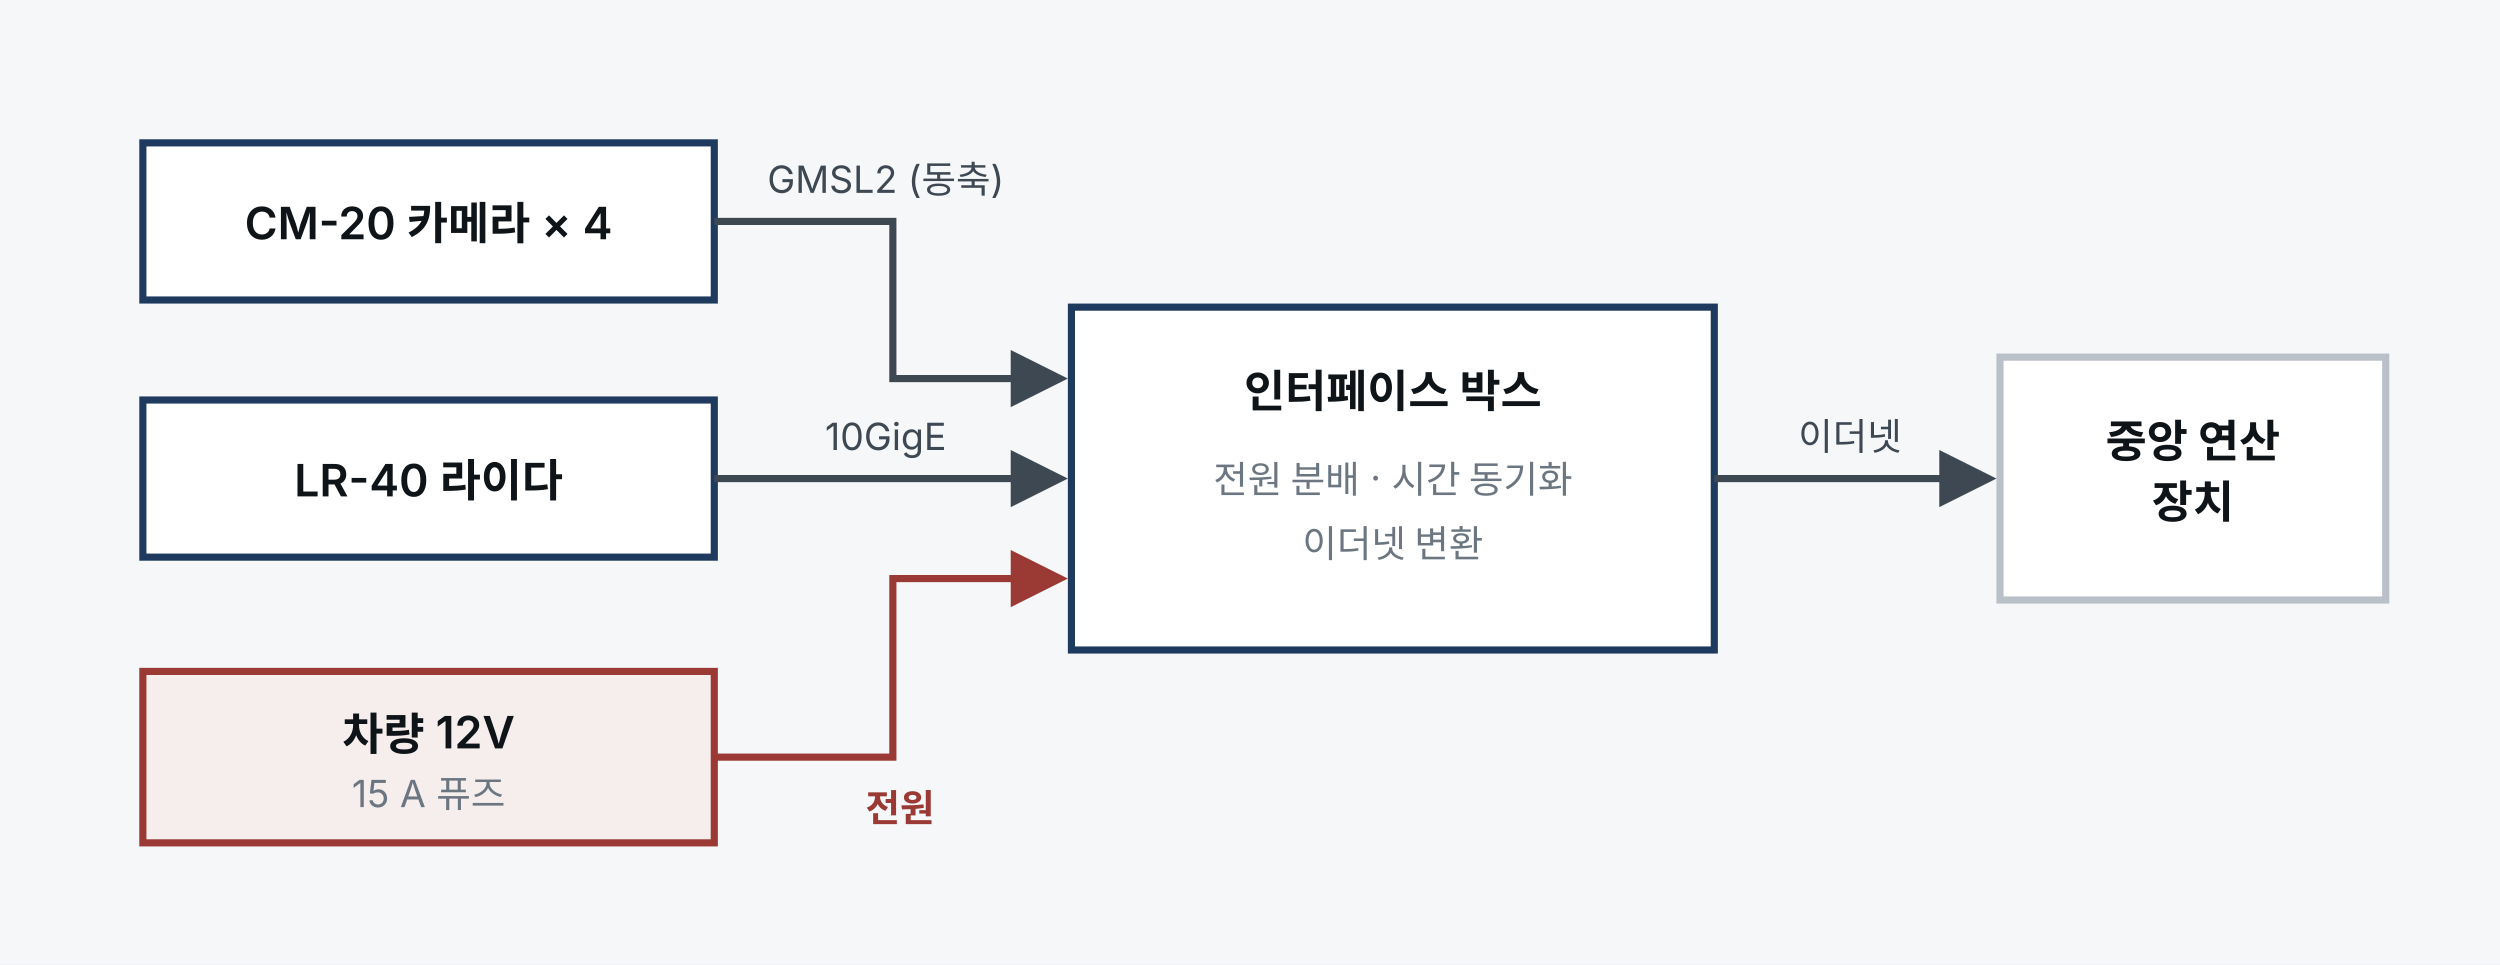
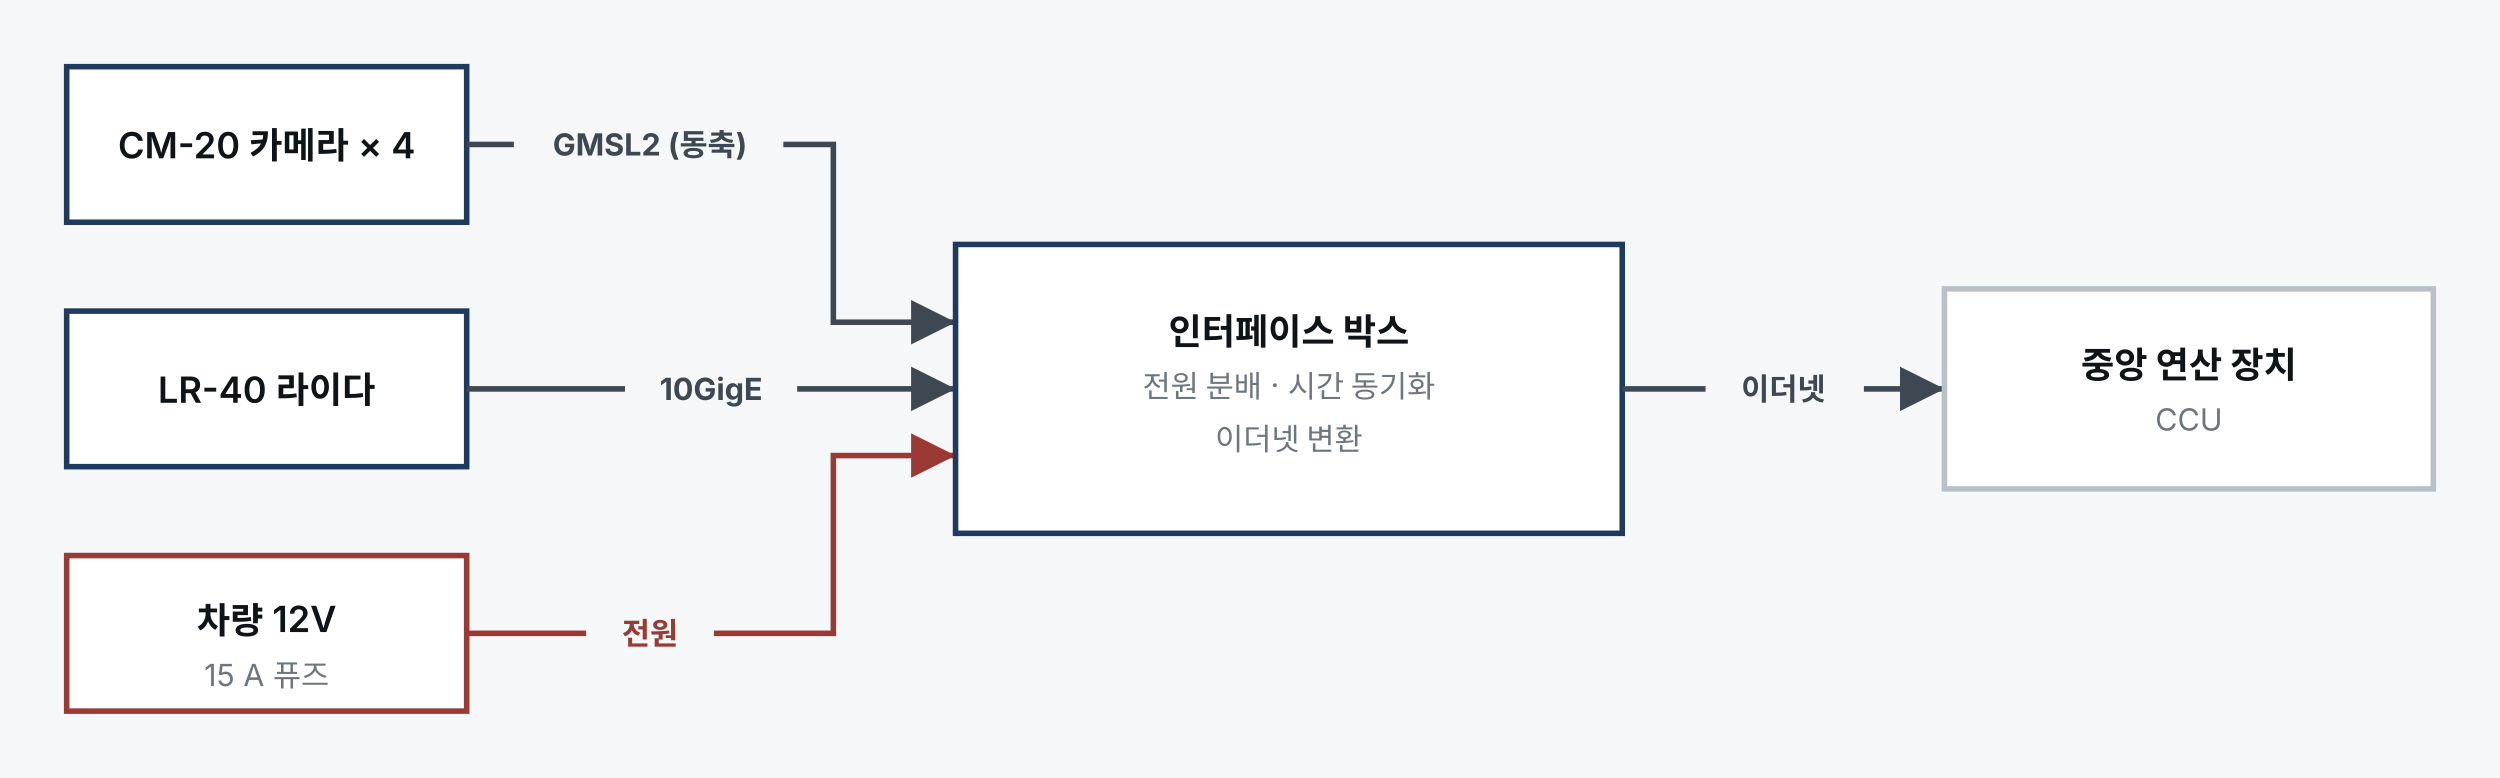
- <svg xmlns="http://www.w3.org/2000/svg" viewBox="0 0 700 270" width="700" height="270" role="img" aria-label="센서와 인터페이스 박스, 중앙 연산 장치의 배선 구성">
+ <svg xmlns="http://www.w3.org/2000/svg" viewBox="0 0 900 280" width="900" height="280" role="img" aria-label="센서와 인터페이스 박스, 중앙 연산 장치의 배선 구성">
  <style>
-     .t { font-family: 'Pretendard', -apple-system, sans-serif; fill: #0f1419; }
-     .b { font-size: 12.5px; font-weight: 600; }
-     .s { font-size: 10.5px; fill: #6b7681; }
-     .e { font-size: 10.5px; fill: #3d4852; }
-     .a { font-size: 10.5px; font-weight: 700; fill: #9b3a34; }
+     .t { font-family: 'Pretendard', -apple-system, BlinkMacSystemFont, 'Segoe UI', sans-serif; }
+     .zone  { font-size: 14px; font-weight: 700; fill: #0f1419; letter-spacing: 0.04em; }
+     .title { font-size: 13px; font-weight: 600; fill: #0f1419; }
+     .sub   { font-size: 11px; font-weight: 400; fill: #6b7681; }
+     .note  { font-size: 11px; font-weight: 700; fill: #3d4852; }
+     .warn  { font-size: 11px; font-weight: 700; fill: #9b3a34; }
+     .boxw  { font-size: 13px; font-weight: 600; fill: #ffffff; }
+     .idx   { font-size: 11px; font-weight: 700; fill: #ffffff; }
+     .lgnd  { font-size: 11px; font-weight: 400; fill: #6b7681; }
+     .reader{ font-size: 11px; font-weight: 700; fill: #1f3a5f; }
  </style>
  <defs>
-     <marker id="m" markerWidth="8" markerHeight="8" refX="6.5" refY="4" orient="auto">
+     <marker id="arrow" markerWidth="8" markerHeight="8" refX="8" refY="4" orient="auto">
      <path d="M0 0L8 4L0 8z" fill="#3d4852" />
    </marker>
-     <marker id="mr" markerWidth="8" markerHeight="8" refX="6.5" refY="4" orient="auto">
+     <marker id="arrow-danger" markerWidth="8" markerHeight="8" refX="8" refY="4" orient="auto">
      <path d="M0 0L8 4L0 8z" fill="#9b3a34" />
    </marker>
  </defs>
-   <rect width="700" height="270" fill="#f5f7f8" />
-   <rect x="40" y="40" width="160" height="44" fill="#ffffff" stroke="#1f3a5f" stroke-width="2" />
-   <text class="t b" x="120" y="67" text-anchor="middle">CM-20 카메라 × 4</text>
-   <rect x="40" y="112" width="160" height="44" fill="#ffffff" stroke="#1f3a5f" stroke-width="2" />
-   <text class="t b" x="120" y="139" text-anchor="middle">LR-40 라이다</text>
-   <rect x="40" y="188" width="160" height="48" fill="#f6eded" stroke="#9b3a34" stroke-width="2" />
-   <text class="t b" x="120" y="210" text-anchor="middle">차량 12V</text>
-   <text class="t s" x="120" y="226" text-anchor="middle">15 A 퓨즈</text>
-   <rect x="300" y="86" width="180" height="96" fill="#ffffff" stroke="#1f3a5f" stroke-width="2" />
-   <text class="t b" x="390" y="114" text-anchor="middle">인터페이스 박스</text>
-   <text class="t s" x="390" y="138" text-anchor="middle">전원 분배 · 시간 동기화</text>
-   <text class="t s" x="390" y="156" text-anchor="middle">이더넷 변환</text>
-   <rect x="560" y="100" width="108" height="68" fill="#ffffff" stroke="#b9c0c8" stroke-width="2" />
-   <text class="t b" x="614" y="128" text-anchor="middle">중앙 연산</text>
-   <text class="t b" x="614" y="145" text-anchor="middle">장치</text>
-   <path d="M200 62H250V106H296" stroke="#3d4852" stroke-width="2" fill="none" marker-end="url(#m)" />
-   <text class="t e" x="248" y="54" text-anchor="middle">GMSL2 (동축)</text>
-   <path d="M200 134H296" stroke="#3d4852" stroke-width="2" fill="none" marker-end="url(#m)" />
-   <text class="t e" x="248" y="126" text-anchor="middle">10GigE</text>
-   <path d="M200 212H250V162H296" stroke="#9b3a34" stroke-width="2" fill="none" marker-end="url(#mr)" />
-   <text class="t a" x="252" y="230" text-anchor="middle">전원</text>
-   <path d="M480 134H556" stroke="#3d4852" stroke-width="2" fill="none" marker-end="url(#m)" />
-   <text class="t e" x="518" y="126" text-anchor="middle">이더넷</text>
+   <rect width="900" height="280" fill="#f5f7f8" />
+   <rect x="24" y="24" width="144" height="56" fill="#ffffff" stroke="#1f3a5f" stroke-width="2" />
+   <text class="t title" x="96" y="57" text-anchor="middle">CM-20 카메라 × 4</text>
+   <rect x="24" y="112" width="144" height="56" fill="#ffffff" stroke="#1f3a5f" stroke-width="2" />
+   <text class="t title" x="96" y="145" text-anchor="middle">LR-40 라이다</text>
+   <rect x="24" y="200" width="144" height="56" fill="#ffffff" stroke="#9b3a34" stroke-width="2" />
+   <text class="t title" x="96" y="228" text-anchor="middle">차량 12V</text>
+   <text class="t sub" x="96" y="247" text-anchor="middle">15 A 퓨즈</text>
+   <path d="M168 52H300V116H344" fill="none" stroke="#3d4852" stroke-width="2" marker-end="url(#arrow)" />
+   <rect x="185" y="43" width="97" height="18" fill="#f5f7f8" />
+   <text class="t note" x="234" y="56" text-anchor="middle">GMSL2 (동축)</text>
+   <path d="M168 140H344" stroke="#3d4852" stroke-width="2" marker-end="url(#arrow)" fill="none" />
+   <rect x="225" y="131" width="62" height="18" fill="#f5f7f8" />
+   <text class="t note" x="256" y="144" text-anchor="middle">10GigE</text>
+   <path d="M168 228H300V164H344" fill="none" stroke="#9b3a34" stroke-width="2" marker-end="url(#arrow-danger)" />
+   <rect x="211" y="219" width="46" height="18" fill="#f5f7f8" />
+   <text class="t warn" x="234" y="232" text-anchor="middle">전원</text>
+   <rect x="344" y="88" width="240" height="104" fill="#ffffff" stroke="#1f3a5f" stroke-width="2" />
+   <text class="t title" x="464" y="124" text-anchor="middle">인터페이스 박스</text>
+   <text class="t sub" x="464" y="143" text-anchor="middle">전원 분배 · 시간 동기화</text>
+   <text class="t sub" x="464" y="162" text-anchor="middle">이더넷 변환</text>
+   <path d="M584 140H700" stroke="#3d4852" stroke-width="2" marker-end="url(#arrow)" fill="none" />
+   <rect x="614" y="131" width="57" height="18" fill="#f5f7f8" />
+   <text class="t note" x="642" y="144" text-anchor="middle">이더넷</text>
+   <rect x="700" y="104" width="176" height="72" fill="#ffffff" stroke="#b9c0c8" stroke-width="2" />
+   <text class="t title" x="788" y="136" text-anchor="middle">중앙 연산 장치</text>
+   <text class="t sub" x="788" y="155" text-anchor="middle">CCU</text>
</svg>
